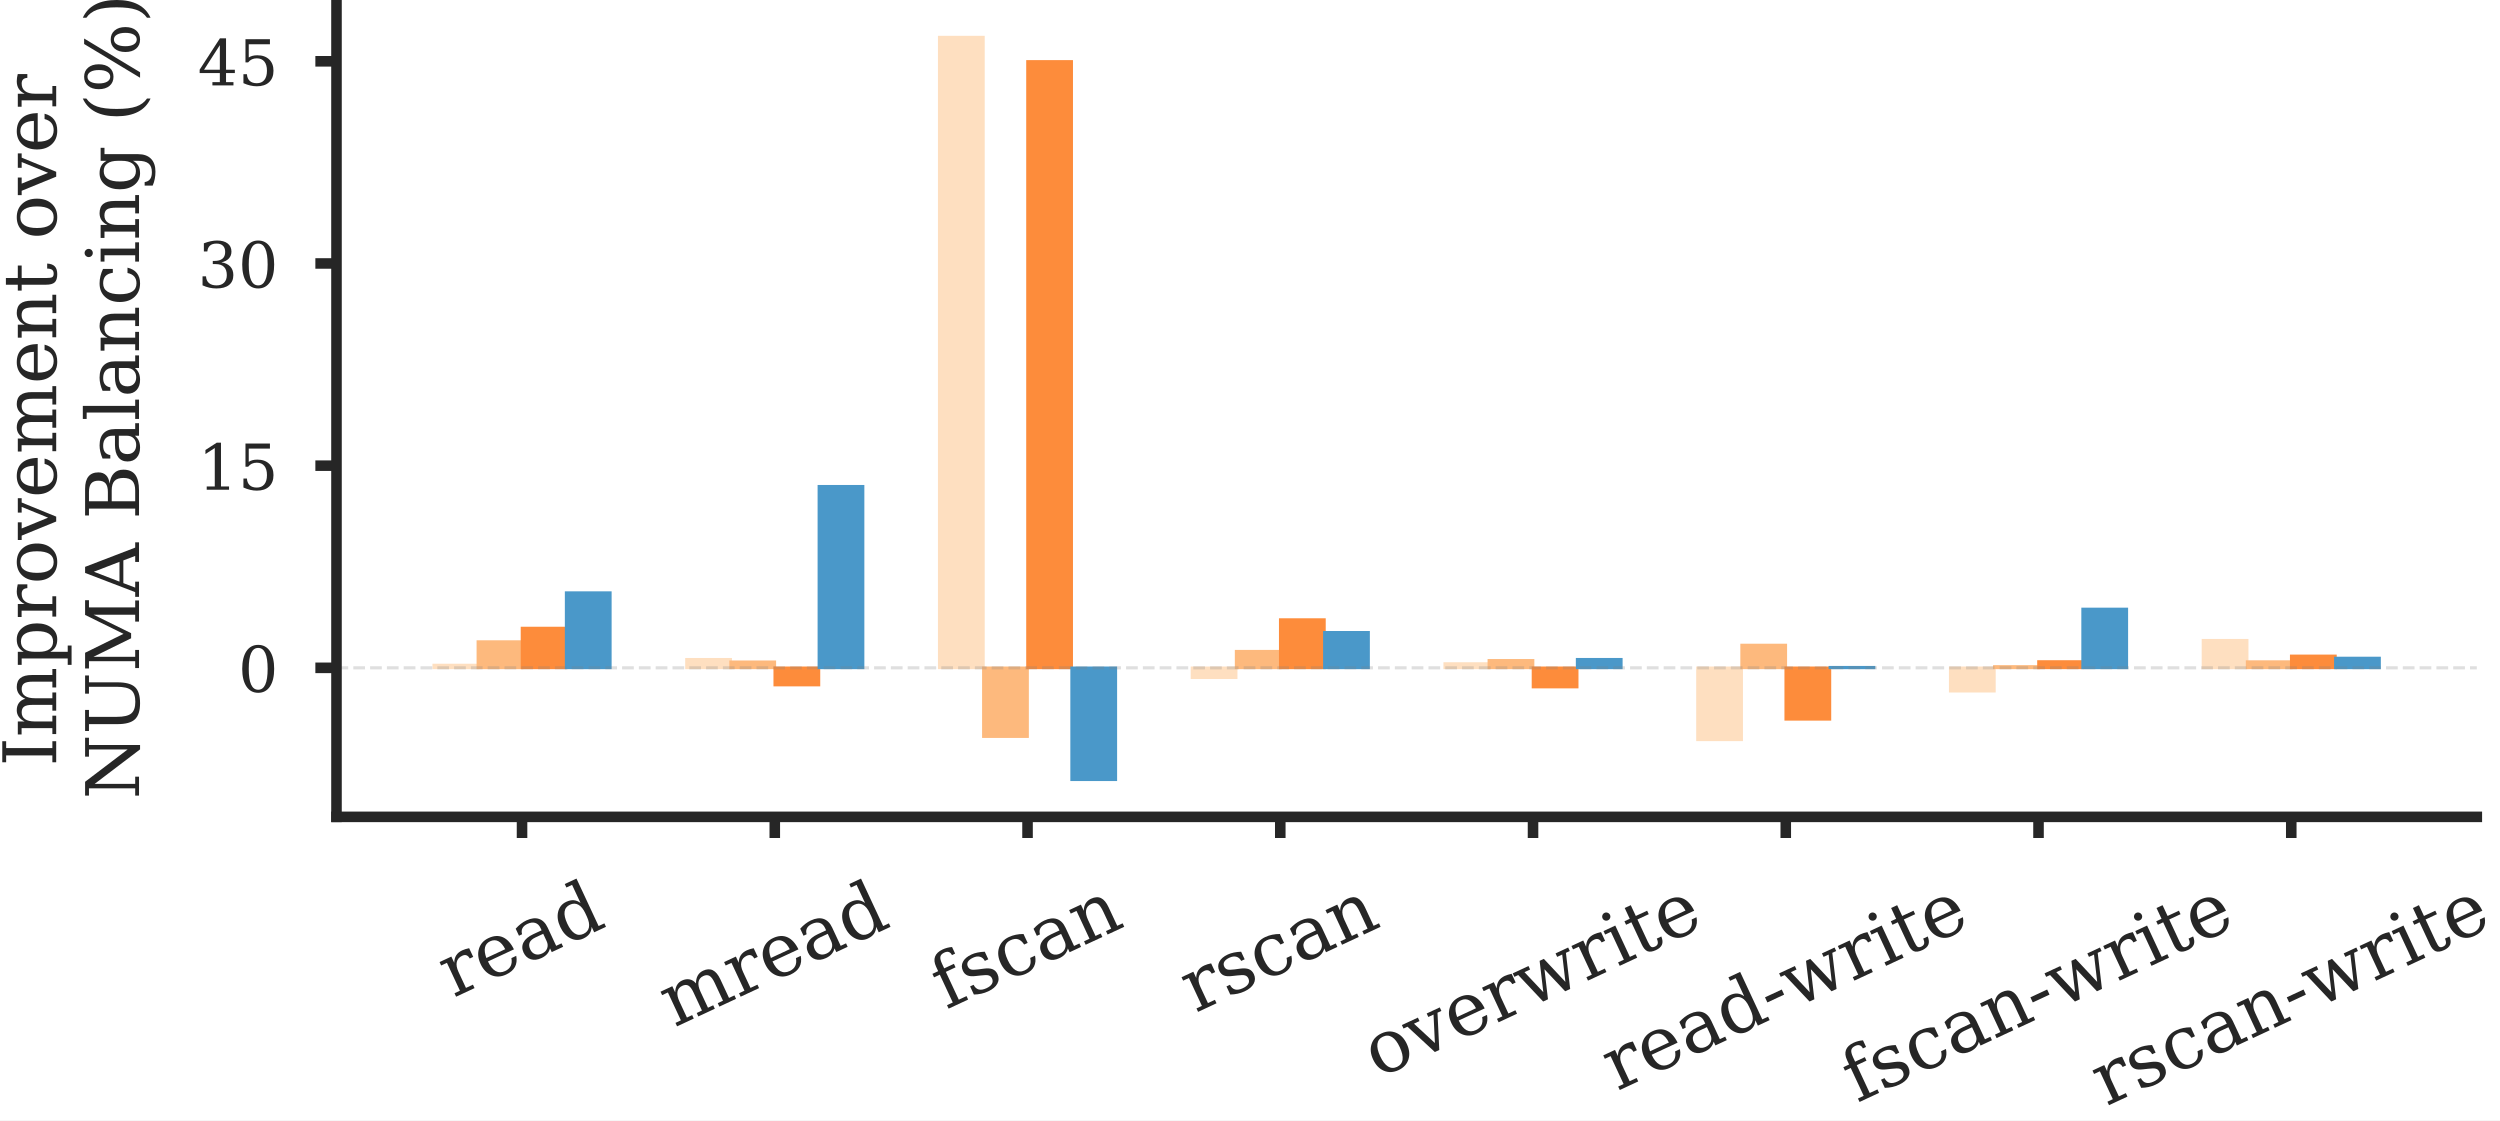
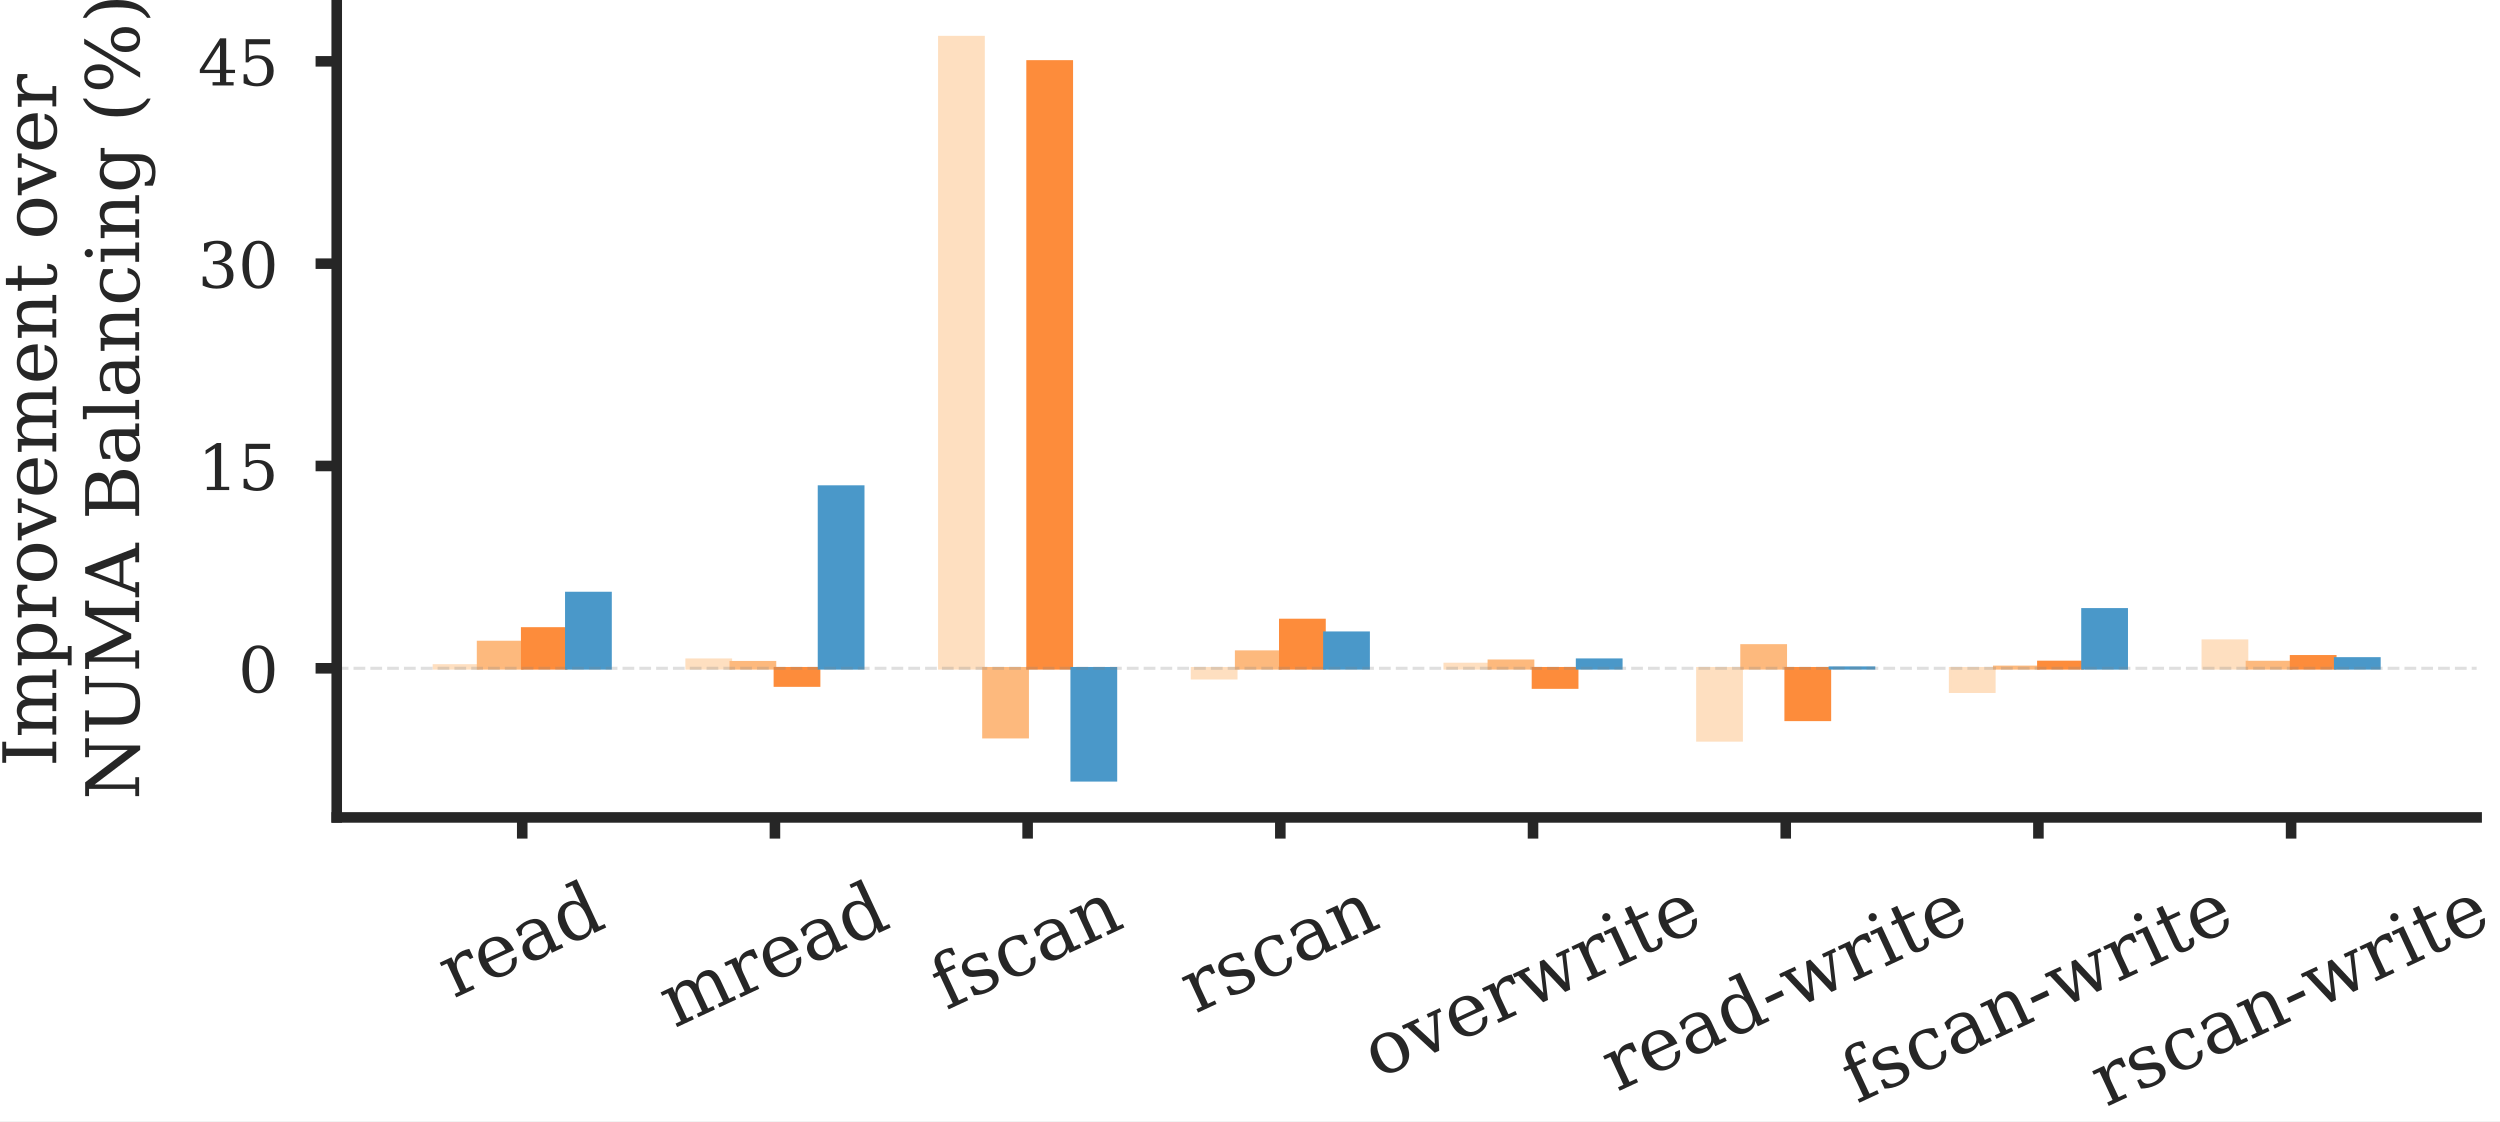
- <svg xmlns="http://www.w3.org/2000/svg" xmlns:xlink="http://www.w3.org/1999/xlink" width="236.617pt" height="106.043pt" viewBox="0 0 236.617 106.043" version="1.1">
+ <svg xmlns="http://www.w3.org/2000/svg" xmlns:xlink="http://www.w3.org/1999/xlink" width="236.453pt" height="106.043pt" viewBox="0 0 236.453 106.043" version="1.1">
  <defs>
    <style type="text/css">*{stroke-linejoin: round; stroke-linecap: butt}</style>
  </defs>
  <g id="figure_1">
    <g id="patch_1">
-       <path d="M 0 106.043  L 236.617 106.043  L 236.617 0  L 0 0  z " style="fill: #ffffff" />
+       <path d="M 0 106.043  L 236.453 106.043  L 236.453 0  L 0 0  z " style="fill: #ffffff" />
    </g>
    <g id="axes_1">
      <g id="patch_2">
-         <path d="M 31.848 77.313  L 234.422 77.313  L 234.422 -0  L 31.848 -0  z " style="fill: #ffffff" />
+         <path d="M 31.848 77.313  L 234.242 77.313  L 234.242 -0  L 31.848 -0  z " style="fill: #ffffff" />
      </g>
      <g id="matplotlib.axis_1">
        <g id="xtick_1">
          <g id="line2d_1">
            <defs>
-               <path id="ma23cd1f461" d="M 0 0  L 0 2  " style="stroke: #262626" />
+               <path id="m50d2e370b5" d="M 0 0  L 0 2  " style="stroke: #262626" />
            </defs>
            <g>
-               <use xlink:href="#ma23cd1f461" x="49.409" y="77.313" style="fill: #262626; stroke: #262626" />
+               <use xlink:href="#m50d2e370b5" x="49.394" y="77.313" style="fill: #262626; stroke: #262626" />
            </g>
          </g>
          <g id="text_1">
-             <g style="fill: #262626" transform="translate(42.90993 94.45626) rotate(-25) scale(0.07 -0.07)">
+             <g style="fill: #262626" transform="translate(42.89432 94.45626) rotate(-25) scale(0.07 -0.07)">
              <defs>
                <path id="DejaVuSerif-72" d="M 3059 3328  L 3059 2497  L 2728 2497  Q 2713 2744 2591 2866  Q 2469 2988 2234 2988  Q 1809 2988 1582 2694  Q 1356 2400 1356 1850  L 1356 331  L 2022 331  L 2022 0  L 263 0  L 263 331  L 781 331  L 781 2994  L 231 2994  L 231 3322  L 1356 3322  L 1356 2731  Q 1525 3078 1790 3245  Q 2056 3413 2438 3413  Q 2578 3413 2733 3391  Q 2888 3369 3059 3328  z " transform="scale(0.015625)" />
                <path id="DejaVuSerif-65" d="M 3469 1600  L 991 1600  L 991 1575  Q 991 903 1244 561  Q 1497 219 1991 219  Q 2369 219 2611 417  Q 2853 616 2950 1006  L 3413 1006  Q 3275 459 2904 184  Q 2534 -91 1931 -91  Q 1203 -91 761 389  Q 319 869 319 1663  Q 319 2450 753 2931  Q 1188 3413 1894 3413  Q 2647 3413 3050 2948  Q 3453 2484 3469 1600  z M 2791 1931  Q 2772 2513 2545 2808  Q 2319 3103 1894 3103  Q 1497 3103 1269 2806  Q 1041 2509 991 1931  L 2791 1931  z " transform="scale(0.015625)" />
                <path id="DejaVuSerif-61" d="M 2547 1044  L 2547 1747  L 1806 1747  Q 1378 1747 1168 1562  Q 959 1378 959 997  Q 959 650 1171 447  Q 1384 244 1747 244  Q 2106 244 2326 466  Q 2547 688 2547 1044  z M 3122 2075  L 3122 331  L 3634 331  L 3634 0  L 2547 0  L 2547 359  Q 2356 128 2106 18  Q 1856 -91 1522 -91  Q 969 -91 644 203  Q 319 497 319 997  Q 319 1513 691 1797  Q 1063 2081 1741 2081  L 2547 2081  L 2547 2309  Q 2547 2688 2317 2895  Q 2088 3103 1672 3103  Q 1328 3103 1125 2947  Q 922 2791 872 2484  L 575 2484  L 575 3156  Q 875 3284 1158 3348  Q 1441 3413 1709 3413  Q 2400 3413 2761 3070  Q 3122 2728 3122 2075  z " transform="scale(0.015625)" />
                <path id="DejaVuSerif-64" d="M 3359 331  L 3909 331  L 3909 0  L 2784 0  L 2784 519  Q 2616 206 2355 57  Q 2094 -91 1709 -91  Q 1097 -91 708 395  Q 319 881 319 1663  Q 319 2444 706 2928  Q 1094 3413 1709 3413  Q 2094 3413 2355 3264  Q 2616 3116 2784 2803  L 2784 4531  L 2241 4531  L 2241 4863  L 3359 4863  L 3359 331  z M 2784 1497  L 2784 1825  Q 2784 2422 2554 2737  Q 2325 3053 1888 3053  Q 1444 3053 1217 2703  Q 991 2353 991 1663  Q 991 975 1217 622  Q 1444 269 1888 269  Q 2325 269 2554 583  Q 2784 897 2784 1497  z " transform="scale(0.015625)" />
              </defs>
              <use xlink:href="#DejaVuSerif-72" />
              <use xlink:href="#DejaVuSerif-65" transform="translate(47.80273 0)" />
              <use xlink:href="#DejaVuSerif-61" transform="translate(106.9824 0)" />
              <use xlink:href="#DejaVuSerif-64" transform="translate(166.6016 0)" />
            </g>
          </g>
        </g>
        <g id="xtick_2">
          <g id="line2d_2">
            <g>
-               <use xlink:href="#ma23cd1f461" x="73.331" y="77.313" style="fill: #262626; stroke: #262626" />
+               <use xlink:href="#m50d2e370b5" x="73.294" y="77.313" style="fill: #262626; stroke: #262626" />
            </g>
          </g>
          <g id="text_2">
-             <g style="fill: #262626" transform="translate(63.82355 97.26159) rotate(-25) scale(0.07 -0.07)">
+             <g style="fill: #262626" transform="translate(63.78669 97.26159) rotate(-25) scale(0.07 -0.07)">
              <defs>
                <path id="DejaVuSerif-6d" d="M 3316 2675  Q 3481 3041 3739 3227  Q 3997 3413 4341 3413  Q 4863 3413 5119 3089  Q 5375 2766 5375 2113  L 5375 331  L 5894 331  L 5894 0  L 4300 0  L 4300 331  L 4800 331  L 4800 2047  Q 4800 2556 4650 2772  Q 4500 2988 4153 2988  Q 3769 2988 3567 2697  Q 3366 2406 3366 1850  L 3366 331  L 3866 331  L 3866 0  L 2291 0  L 2291 331  L 2791 331  L 2791 2069  Q 2791 2566 2641 2777  Q 2491 2988 2144 2988  Q 1759 2988 1557 2697  Q 1356 2406 1356 1850  L 1356 331  L 1856 331  L 1856 0  L 263 0  L 263 331  L 781 331  L 781 2994  L 231 2994  L 231 3322  L 1356 3322  L 1356 2731  Q 1516 3063 1762 3238  Q 2009 3413 2322 3413  Q 2709 3413 2968 3220  Q 3228 3028 3316 2675  z " transform="scale(0.015625)" />
              </defs>
              <use xlink:href="#DejaVuSerif-6d" />
              <use xlink:href="#DejaVuSerif-72" transform="translate(94.82422 0)" />
              <use xlink:href="#DejaVuSerif-65" transform="translate(142.627 0)" />
              <use xlink:href="#DejaVuSerif-61" transform="translate(201.8066 0)" />
              <use xlink:href="#DejaVuSerif-64" transform="translate(261.4258 0)" />
            </g>
          </g>
        </g>
        <g id="xtick_3">
          <g id="line2d_3">
            <g>
-               <use xlink:href="#ma23cd1f461" x="97.253" y="77.313" style="fill: #262626; stroke: #262626" />
+               <use xlink:href="#m50d2e370b5" x="97.194" y="77.313" style="fill: #262626; stroke: #262626" />
            </g>
          </g>
          <g id="text_3">
-             <g style="fill: #262626" transform="translate(89.55626 95.57257) rotate(-25) scale(0.07 -0.07)">
+             <g style="fill: #262626" transform="translate(89.49814 95.57257) rotate(-25) scale(0.07 -0.07)">
              <defs>
                <path id="DejaVuSerif-66" d="M 2753 4078  L 2450 4078  Q 2447 4313 2317 4434  Q 2188 4556 1941 4556  Q 1619 4556 1487 4379  Q 1356 4203 1356 3750  L 1356 3322  L 2284 3322  L 2284 2988  L 1356 2988  L 1356 331  L 2094 331  L 2094 0  L 231 0  L 231 331  L 781 331  L 781 2988  L 231 2988  L 231 3322  L 781 3322  L 781 3738  Q 781 4294 1070 4578  Q 1359 4863 1919 4863  Q 2128 4863 2337 4825  Q 2547 4788 2753 4709  L 2753 4078  z " transform="scale(0.015625)" />
                <path id="DejaVuSerif-73" d="M 359 184  L 359 959  L 691 959  Q 703 588 923 403  Q 1144 219 1575 219  Q 1963 219 2166 364  Q 2369 509 2369 788  Q 2369 1006 2220 1140  Q 2072 1275 1594 1428  L 1178 1569  Q 750 1706 558 1912  Q 366 2119 366 2438  Q 366 2894 700 3153  Q 1034 3413 1625 3413  Q 1888 3413 2178 3344  Q 2469 3275 2778 3144  L 2778 2419  L 2447 2419  Q 2434 2741 2221 2922  Q 2009 3103 1644 3103  Q 1281 3103 1095 2975  Q 909 2847 909 2591  Q 909 2381 1050 2254  Q 1191 2128 1613 1997  L 2069 1856  Q 2541 1709 2748 1489  Q 2956 1269 2956 922  Q 2956 450 2595 179  Q 2234 -91 1600 -91  Q 1278 -91 972 -22  Q 666 47 359 184  z " transform="scale(0.015625)" />
                <path id="DejaVuSerif-63" d="M 3291 997  Q 3169 466 2822 187  Q 2475 -91 1925 -91  Q 1200 -91 759 389  Q 319 869 319 1663  Q 319 2459 759 2936  Q 1200 3413 1925 3413  Q 2241 3413 2553 3339  Q 2866 3266 3181 3116  L 3181 2266  L 2847 2266  Q 2781 2703 2561 2903  Q 2341 3103 1931 3103  Q 1466 3103 1228 2742  Q 991 2381 991 1663  Q 991 944 1227 581  Q 1463 219 1931 219  Q 2303 219 2525 412  Q 2747 606 2828 997  L 3291 997  z " transform="scale(0.015625)" />
                <path id="DejaVuSerif-6e" d="M 263 0  L 263 331  L 781 331  L 781 2988  L 231 2988  L 231 3322  L 1356 3322  L 1356 2731  Q 1516 3069 1770 3241  Q 2025 3413 2363 3413  Q 2913 3413 3172 3097  Q 3431 2781 3431 2113  L 3431 331  L 3944 331  L 3944 0  L 2356 0  L 2356 331  L 2853 331  L 2853 1931  Q 2853 2541 2703 2767  Q 2553 2994 2175 2994  Q 1775 2994 1565 2701  Q 1356 2409 1356 1850  L 1356 331  L 1856 331  L 1856 0  L 263 0  z " transform="scale(0.015625)" />
              </defs>
              <use xlink:href="#DejaVuSerif-66" />
              <use xlink:href="#DejaVuSerif-73" transform="translate(37.01172 0)" />
              <use xlink:href="#DejaVuSerif-63" transform="translate(88.33008 0)" />
              <use xlink:href="#DejaVuSerif-61" transform="translate(144.3359 0)" />
              <use xlink:href="#DejaVuSerif-6e" transform="translate(203.9551 0)" />
            </g>
          </g>
        </g>
        <g id="xtick_4">
          <g id="line2d_4">
            <g>
-               <use xlink:href="#ma23cd1f461" x="121.174" y="77.313" style="fill: #262626; stroke: #262626" />
+               <use xlink:href="#m50d2e370b5" x="121.095" y="77.313" style="fill: #262626; stroke: #262626" />
            </g>
          </g>
          <g id="text_4">
-             <g style="fill: #262626" transform="translate(113.1359 95.89151) rotate(-25) scale(0.07 -0.07)">
+             <g style="fill: #262626" transform="translate(113.0565 95.89151) rotate(-25) scale(0.07 -0.07)">
              <use xlink:href="#DejaVuSerif-72" />
              <use xlink:href="#DejaVuSerif-73" transform="translate(47.80273 0)" />
              <use xlink:href="#DejaVuSerif-63" transform="translate(99.12109 0)" />
              <use xlink:href="#DejaVuSerif-61" transform="translate(155.127 0)" />
              <use xlink:href="#DejaVuSerif-6e" transform="translate(214.7461 0)" />
            </g>
          </g>
        </g>
        <g id="xtick_5">
          <g id="line2d_5">
            <g>
-               <use xlink:href="#ma23cd1f461" x="145.096" y="77.313" style="fill: #262626; stroke: #262626" />
+               <use xlink:href="#m50d2e370b5" x="144.995" y="77.313" style="fill: #262626; stroke: #262626" />
            </g>
          </g>
          <g id="text_5">
-             <g style="fill: #262626" transform="translate(130.4185 102.0832) rotate(-25) scale(0.07 -0.07)">
+             <g style="fill: #262626" transform="translate(130.3179 102.0832) rotate(-25) scale(0.07 -0.07)">
              <defs>
                <path id="DejaVuSerif-6f" d="M 1925 219  Q 2388 219 2623 584  Q 2859 950 2859 1663  Q 2859 2375 2623 2739  Q 2388 3103 1925 3103  Q 1463 3103 1227 2739  Q 991 2375 991 1663  Q 991 950 1228 584  Q 1466 219 1925 219  z M 1925 -91  Q 1200 -91 759 389  Q 319 869 319 1663  Q 319 2456 758 2934  Q 1197 3413 1925 3413  Q 2653 3413 3092 2934  Q 3531 2456 3531 1663  Q 3531 869 3092 389  Q 2653 -91 1925 -91  z " transform="scale(0.015625)" />
                <path id="DejaVuSerif-76" d="M 1581 0  L 359 2988  L -19 2988  L -19 3322  L 1509 3322  L 1509 2988  L 978 2988  L 1913 703  L 2847 2988  L 2350 2988  L 2350 3322  L 3597 3322  L 3597 2988  L 3225 2988  L 2003 0  L 1581 0  z " transform="scale(0.015625)" />
                <path id="DejaVuSerif-77" d="M 3072 3322  L 3922 728  L 4672 2988  L 4191 2988  L 4191 3322  L 5394 3322  L 5394 2988  L 5025 2988  L 4038 0  L 3559 0  L 2741 2484  L 1919 0  L 1459 0  L 475 2988  L 103 2988  L 103 3322  L 1606 3322  L 1606 2988  L 1069 2988  L 1813 728  L 2669 3322  L 3072 3322  z " transform="scale(0.015625)" />
                <path id="DejaVuSerif-69" d="M 622 4353  Q 622 4497 726 4603  Q 831 4709 978 4709  Q 1122 4709 1226 4603  Q 1331 4497 1331 4353  Q 1331 4206 1228 4103  Q 1125 4000 978 4000  Q 831 4000 726 4103  Q 622 4206 622 4353  z M 1356 331  L 1900 331  L 1900 0  L 231 0  L 231 331  L 781 331  L 781 2988  L 231 2988  L 231 3322  L 1356 3322  L 1356 331  z " transform="scale(0.015625)" />
                <path id="DejaVuSerif-74" d="M 691 2988  L 184 2988  L 184 3322  L 691 3322  L 691 4353  L 1269 4353  L 1269 3322  L 2350 3322  L 2350 2988  L 1269 2988  L 1269 878  Q 1269 456 1350 337  Q 1431 219 1650 219  Q 1875 219 1978 351  Q 2081 484 2088 781  L 2522 781  Q 2497 328 2275 118  Q 2053 -91 1600 -91  Q 1103 -91 897 129  Q 691 350 691 878  L 691 2988  z " transform="scale(0.015625)" />
              </defs>
              <use xlink:href="#DejaVuSerif-6f" />
              <use xlink:href="#DejaVuSerif-76" transform="translate(60.20508 0)" />
              <use xlink:href="#DejaVuSerif-65" transform="translate(116.6992 0)" />
              <use xlink:href="#DejaVuSerif-72" transform="translate(175.8789 0)" />
              <use xlink:href="#DejaVuSerif-77" transform="translate(223.6816 0)" />
              <use xlink:href="#DejaVuSerif-72" transform="translate(309.2773 0)" />
              <use xlink:href="#DejaVuSerif-69" transform="translate(357.0801 0)" />
              <use xlink:href="#DejaVuSerif-74" transform="translate(389.0625 0)" />
              <use xlink:href="#DejaVuSerif-65" transform="translate(429.248 0)" />
            </g>
          </g>
        </g>
        <g id="xtick_6">
          <g id="line2d_6">
            <g>
-               <use xlink:href="#ma23cd1f461" x="169.017" y="77.313" style="fill: #262626; stroke: #262626" />
+               <use xlink:href="#m50d2e370b5" x="168.896" y="77.313" style="fill: #262626; stroke: #262626" />
            </g>
          </g>
          <g id="text_6">
-             <g style="fill: #262626" transform="translate(153.048 103.2883) rotate(-25) scale(0.07 -0.07)">
+             <g style="fill: #262626" transform="translate(152.9262 103.2883) rotate(-25) scale(0.07 -0.07)">
              <defs>
                <path id="DejaVuSerif-2d" d="M 281 1959  L 1881 1959  L 1881 1472  L 281 1472  L 281 1959  z " transform="scale(0.015625)" />
              </defs>
              <use xlink:href="#DejaVuSerif-72" />
              <use xlink:href="#DejaVuSerif-65" transform="translate(47.80273 0)" />
              <use xlink:href="#DejaVuSerif-61" transform="translate(106.9824 0)" />
              <use xlink:href="#DejaVuSerif-64" transform="translate(166.6016 0)" />
              <use xlink:href="#DejaVuSerif-2d" transform="translate(230.6152 0)" />
              <use xlink:href="#DejaVuSerif-77" transform="translate(264.4043 0)" />
              <use xlink:href="#DejaVuSerif-72" transform="translate(350 0)" />
              <use xlink:href="#DejaVuSerif-69" transform="translate(397.8027 0)" />
              <use xlink:href="#DejaVuSerif-74" transform="translate(429.7852 0)" />
              <use xlink:href="#DejaVuSerif-65" transform="translate(469.9707 0)" />
            </g>
          </g>
        </g>
        <g id="xtick_7">
          <g id="line2d_7">
            <g>
-               <use xlink:href="#ma23cd1f461" x="192.939" y="77.313" style="fill: #262626; stroke: #262626" />
+               <use xlink:href="#m50d2e370b5" x="192.796" y="77.313" style="fill: #262626; stroke: #262626" />
            </g>
          </g>
          <g id="text_7">
-             <g style="fill: #262626" transform="translate(175.7727 104.4046) rotate(-25) scale(0.07 -0.07)">
+             <g style="fill: #262626" transform="translate(175.6296 104.4046) rotate(-25) scale(0.07 -0.07)">
              <use xlink:href="#DejaVuSerif-66" />
              <use xlink:href="#DejaVuSerif-73" transform="translate(37.01172 0)" />
              <use xlink:href="#DejaVuSerif-63" transform="translate(88.33008 0)" />
              <use xlink:href="#DejaVuSerif-61" transform="translate(144.3359 0)" />
              <use xlink:href="#DejaVuSerif-6e" transform="translate(203.9551 0)" />
              <use xlink:href="#DejaVuSerif-2d" transform="translate(268.3594 0)" />
              <use xlink:href="#DejaVuSerif-77" transform="translate(302.1484 0)" />
              <use xlink:href="#DejaVuSerif-72" transform="translate(387.7441 0)" />
              <use xlink:href="#DejaVuSerif-69" transform="translate(435.5469 0)" />
              <use xlink:href="#DejaVuSerif-74" transform="translate(467.5293 0)" />
              <use xlink:href="#DejaVuSerif-65" transform="translate(507.7148 0)" />
            </g>
          </g>
        </g>
        <g id="xtick_8">
          <g id="line2d_8">
            <g>
-               <use xlink:href="#ma23cd1f461" x="216.861" y="77.313" style="fill: #262626; stroke: #262626" />
+               <use xlink:href="#m50d2e370b5" x="216.696" y="77.313" style="fill: #262626; stroke: #262626" />
            </g>
          </g>
          <g id="text_8">
-             <g style="fill: #262626" transform="translate(199.3524 104.7235) rotate(-25) scale(0.07 -0.07)">
+             <g style="fill: #262626" transform="translate(199.188 104.7235) rotate(-25) scale(0.07 -0.07)">
              <use xlink:href="#DejaVuSerif-72" />
              <use xlink:href="#DejaVuSerif-73" transform="translate(47.80273 0)" />
              <use xlink:href="#DejaVuSerif-63" transform="translate(99.12109 0)" />
              <use xlink:href="#DejaVuSerif-61" transform="translate(155.127 0)" />
              <use xlink:href="#DejaVuSerif-6e" transform="translate(214.7461 0)" />
              <use xlink:href="#DejaVuSerif-2d" transform="translate(279.1504 0)" />
              <use xlink:href="#DejaVuSerif-77" transform="translate(312.9395 0)" />
              <use xlink:href="#DejaVuSerif-72" transform="translate(398.5352 0)" />
              <use xlink:href="#DejaVuSerif-69" transform="translate(446.3379 0)" />
              <use xlink:href="#DejaVuSerif-74" transform="translate(478.3203 0)" />
              <use xlink:href="#DejaVuSerif-65" transform="translate(518.5059 0)" />
            </g>
          </g>
        </g>
      </g>
      <g id="matplotlib.axis_2">
        <g id="ytick_1">
          <g id="line2d_9">
            <defs>
-               <path id="m5794bfad2b" d="M 0 0  L -2 0  " style="stroke: #262626" />
+               <path id="m92957a1f11" d="M 0 0  L -2 0  " style="stroke: #262626" />
            </defs>
            <g>
-               <use xlink:href="#m5794bfad2b" x="31.848" y="63.208" style="fill: #262626; stroke: #262626" />
+               <use xlink:href="#m92957a1f11" x="31.848" y="63.208" style="fill: #262626; stroke: #262626" />
            </g>
          </g>
          <g id="text_9">
            <g style="fill: #262626" transform="translate(22.53019 65.48748) scale(0.06 -0.06)">
              <defs>
                <path id="DejaVuSerif-30" d="M 2034 219  Q 2513 219 2750 744  Q 2988 1269 2988 2328  Q 2988 3391 2750 3916  Q 2513 4441 2034 4441  Q 1556 4441 1318 3916  Q 1081 3391 1081 2328  Q 1081 1269 1318 744  Q 1556 219 2034 219  z M 2034 -91  Q 1275 -91 848 546  Q 422 1184 422 2328  Q 422 3475 848 4112  Q 1275 4750 2034 4750  Q 2797 4750 3222 4112  Q 3647 3475 3647 2328  Q 3647 1184 3222 546  Q 2797 -91 2034 -91  z " transform="scale(0.015625)" />
              </defs>
              <use xlink:href="#DejaVuSerif-30" />
            </g>
          </g>
        </g>
        <g id="ytick_2">
          <g id="line2d_10">
            <g>
-               <use xlink:href="#m5794bfad2b" x="31.848" y="44.073" style="fill: #262626; stroke: #262626" />
+               <use xlink:href="#m92957a1f11" x="31.848" y="44.073" style="fill: #262626; stroke: #262626" />
            </g>
          </g>
          <g id="text_10">
            <g style="fill: #262626" transform="translate(18.71269 46.3522) scale(0.06 -0.06)">
              <defs>
                <path id="DejaVuSerif-31" d="M 909 0  L 909 331  L 1722 331  L 1722 4213  L 781 3603  L 781 4013  L 1919 4750  L 2350 4750  L 2350 331  L 3163 331  L 3163 0  L 909 0  z " transform="scale(0.015625)" />
                <path id="DejaVuSerif-35" d="M 3219 4666  L 3219 4153  L 1081 4153  L 1081 2816  Q 1244 2928 1461 2984  Q 1678 3041 1947 3041  Q 2703 3041 3140 2622  Q 3578 2203 3578 1478  Q 3578 738 3136 323  Q 2694 -91 1894 -91  Q 1572 -91 1234 -12  Q 897 66 544 225  L 544 1131  L 897 1131  Q 925 688 1179 453  Q 1434 219 1894 219  Q 2388 219 2653 544  Q 2919 869 2919 1478  Q 2919 2084 2655 2407  Q 2391 2731 1894 2731  Q 1613 2731 1398 2631  Q 1184 2531 1019 2322  L 750 2322  L 750 4666  L 3219 4666  z " transform="scale(0.015625)" />
              </defs>
              <use xlink:href="#DejaVuSerif-31" />
              <use xlink:href="#DejaVuSerif-35" transform="translate(63.62305 0)" />
            </g>
          </g>
        </g>
        <g id="ytick_3">
          <g id="line2d_11">
            <g>
-               <use xlink:href="#m5794bfad2b" x="31.848" y="24.937" style="fill: #262626; stroke: #262626" />
+               <use xlink:href="#m92957a1f11" x="31.848" y="24.937" style="fill: #262626; stroke: #262626" />
            </g>
          </g>
          <g id="text_11">
            <g style="fill: #262626" transform="translate(18.71269 27.21692) scale(0.06 -0.06)">
              <defs>
                <path id="DejaVuSerif-33" d="M 622 4469  Q 988 4606 1323 4678  Q 1659 4750 1953 4750  Q 2638 4750 3022 4454  Q 3406 4159 3406 3634  Q 3406 3213 3140 2930  Q 2875 2647 2388 2547  Q 2963 2466 3280 2130  Q 3597 1794 3597 1259  Q 3597 606 3158 257  Q 2719 -91 1894 -91  Q 1528 -91 1179 -12  Q 831 66 488 225  L 488 1131  L 838 1131  Q 869 681 1141 450  Q 1413 219 1906 219  Q 2384 219 2661 495  Q 2938 772 2938 1253  Q 2938 1803 2653 2086  Q 2369 2369 1819 2369  L 1522 2369  L 1522 2688  L 1678 2688  Q 2225 2688 2498 2914  Q 2772 3141 2772 3597  Q 2772 4006 2547 4223  Q 2322 4441 1900 4441  Q 1478 4441 1245 4241  Q 1013 4041 972 3647  L 622 3647  L 622 4469  z " transform="scale(0.015625)" />
              </defs>
              <use xlink:href="#DejaVuSerif-33" />
              <use xlink:href="#DejaVuSerif-30" transform="translate(63.62305 0)" />
            </g>
          </g>
        </g>
        <g id="ytick_4">
          <g id="line2d_12">
            <g>
-               <use xlink:href="#m5794bfad2b" x="31.848" y="5.802" style="fill: #262626; stroke: #262626" />
+               <use xlink:href="#m92957a1f11" x="31.848" y="5.802" style="fill: #262626; stroke: #262626" />
            </g>
          </g>
          <g id="text_12">
            <g style="fill: #262626" transform="translate(18.71269 8.081638) scale(0.06 -0.06)">
              <defs>
                <path id="DejaVuSerif-34" d="M 2234 1581  L 2234 4063  L 641 1581  L 2234 1581  z M 3609 0  L 1484 0  L 1484 331  L 2234 331  L 2234 1247  L 197 1247  L 197 1588  L 2241 4750  L 2859 4750  L 2859 1581  L 3750 1581  L 3750 1247  L 2859 1247  L 2859 331  L 3609 331  L 3609 0  z " transform="scale(0.015625)" />
              </defs>
              <use xlink:href="#DejaVuSerif-34" />
              <use xlink:href="#DejaVuSerif-35" transform="translate(63.62305 0)" />
            </g>
          </g>
        </g>
        <g id="text_13">
          <g style="fill: #262626" transform="translate(5.318906 72.5327) rotate(-90) scale(0.07 -0.07)">
            <defs>
              <path id="DejaVuSerif-49" d="M 1581 331  L 2175 331  L 2175 0  L 353 0  L 353 331  L 947 331  L 947 4331  L 353 4331  L 353 4666  L 2175 4666  L 2175 4331  L 1581 4331  L 1581 331  z " transform="scale(0.015625)" />
              <path id="DejaVuSerif-70" d="M 1313 1825  L 1313 1497  Q 1313 897 1542 583  Q 1772 269 2209 269  Q 2650 269 2876 622  Q 3103 975 3103 1663  Q 3103 2353 2876 2703  Q 2650 3053 2209 3053  Q 1772 3053 1542 2737  Q 1313 2422 1313 1825  z M 738 2988  L 184 2988  L 184 3322  L 1313 3322  L 1313 2803  Q 1481 3116 1742 3264  Q 2003 3413 2388 3413  Q 3000 3413 3387 2928  Q 3775 2444 3775 1663  Q 3775 881 3387 395  Q 3000 -91 2388 -91  Q 2003 -91 1742 57  Q 1481 206 1313 519  L 1313 -997  L 1856 -997  L 1856 -1331  L 184 -1331  L 184 -997  L 738 -997  L 738 2988  z " transform="scale(0.015625)" />
              <path id="DejaVuSerif-20" transform="scale(0.015625)" />
            </defs>
            <use xlink:href="#DejaVuSerif-49" />
            <use xlink:href="#DejaVuSerif-6d" transform="translate(39.50195 0)" />
            <use xlink:href="#DejaVuSerif-70" transform="translate(134.3262 0)" />
            <use xlink:href="#DejaVuSerif-72" transform="translate(198.3398 0)" />
            <use xlink:href="#DejaVuSerif-6f" transform="translate(246.1426 0)" />
            <use xlink:href="#DejaVuSerif-76" transform="translate(306.3477 0)" />
            <use xlink:href="#DejaVuSerif-65" transform="translate(362.8418 0)" />
            <use xlink:href="#DejaVuSerif-6d" transform="translate(422.0215 0)" />
            <use xlink:href="#DejaVuSerif-65" transform="translate(516.8457 0)" />
            <use xlink:href="#DejaVuSerif-6e" transform="translate(576.0254 0)" />
            <use xlink:href="#DejaVuSerif-74" transform="translate(640.4297 0)" />
            <use xlink:href="#DejaVuSerif-20" transform="translate(680.6152 0)" />
            <use xlink:href="#DejaVuSerif-6f" transform="translate(712.4023 0)" />
            <use xlink:href="#DejaVuSerif-76" transform="translate(772.6074 0)" />
            <use xlink:href="#DejaVuSerif-65" transform="translate(829.1016 0)" />
            <use xlink:href="#DejaVuSerif-72" transform="translate(888.2812 0)" />
            <use xlink:href="#DejaVuSerif-20" transform="translate(936.084 0)" />
          </g>
          <g style="fill: #262626" transform="translate(13.15738 77.86746) rotate(-90) scale(0.07 -0.07)">
            <defs>
              <path id="DejaVuSerif-4e" d="M 313 0  L 313 331  L 941 331  L 941 4331  L 313 4331  L 313 4666  L 1509 4666  L 4306 984  L 4306 4331  L 3681 4331  L 3681 4666  L 5319 4666  L 5319 4331  L 4691 4331  L 4691 -91  L 4313 -91  L 1325 3841  L 1325 331  L 1953 331  L 1953 0  L 313 0  z " transform="scale(0.015625)" />
              <path id="DejaVuSerif-55" d="M 897 4331  L 300 4331  L 300 4666  L 2125 4666  L 2125 4331  L 1528 4331  L 1528 1919  Q 1528 1025 1820 672  Q 2113 319 2828 319  Q 3544 319 3836 672  Q 4128 1025 4128 1919  L 4128 4331  L 3531 4331  L 3531 4666  L 5106 4666  L 5106 4331  L 4513 4331  L 4513 1856  Q 4513 791 4103 350  Q 3694 -91 2713 -91  Q 1731 -91 1314 353  Q 897 797 897 1856  L 897 4331  z " transform="scale(0.015625)" />
              <path id="DejaVuSerif-4d" d="M 353 0  L 353 331  L 947 331  L 947 4331  L 319 4331  L 319 4666  L 1678 4666  L 3316 1344  L 4953 4666  L 6228 4666  L 6228 4331  L 5606 4331  L 5606 331  L 6203 331  L 6203 0  L 4378 0  L 4378 331  L 4972 331  L 4972 3938  L 3372 684  L 2931 684  L 1331 3938  L 1331 331  L 1925 331  L 1925 0  L 353 0  z " transform="scale(0.015625)" />
              <path id="DejaVuSerif-41" d="M 1281 1691  L 2994 1691  L 2138 3909  L 1281 1691  z M -38 0  L -38 331  L 372 331  L 2034 4666  L 2559 4666  L 4225 331  L 4684 331  L 4684 0  L 2988 0  L 2988 331  L 3506 331  L 3116 1356  L 1153 1356  L 763 331  L 1275 331  L 1275 0  L -38 0  z " transform="scale(0.015625)" />
              <path id="DejaVuSerif-42" d="M 1581 331  L 2516 331  Q 3078 331 3337 575  Q 3597 819 3597 1350  Q 3597 1878 3339 2120  Q 3081 2363 2516 2363  L 1581 2363  L 1581 331  z M 1581 2694  L 2375 2694  Q 2888 2694 3123 2891  Q 3359 3088 3359 3513  Q 3359 3941 3123 4136  Q 2888 4331 2375 4331  L 1581 4331  L 1581 2694  z M 353 0  L 353 331  L 947 331  L 947 4331  L 353 4331  L 353 4666  L 2656 4666  Q 3363 4666 3720 4377  Q 4078 4088 4078 3513  Q 4078 3097 3829 2850  Q 3581 2603 3103 2547  Q 3697 2472 4005 2167  Q 4313 1863 4313 1350  Q 4313 656 3875 328  Q 3438 0 2509 0  L 353 0  z " transform="scale(0.015625)" />
              <path id="DejaVuSerif-6c" d="M 1313 331  L 1856 331  L 1856 0  L 184 0  L 184 331  L 738 331  L 738 4531  L 184 4531  L 184 4863  L 1313 4863  L 1313 331  z " transform="scale(0.015625)" />
              <path id="DejaVuSerif-67" d="M 3359 2988  L 3359 72  Q 3359 -644 2965 -1033  Q 2572 -1422 1844 -1422  Q 1516 -1422 1216 -1362  Q 916 -1303 641 -1184  L 641 -488  L 941 -488  Q 997 -813 1206 -963  Q 1416 -1113 1806 -1113  Q 2313 -1113 2548 -827  Q 2784 -541 2784 72  L 2784 519  Q 2616 206 2355 57  Q 2094 -91 1709 -91  Q 1097 -91 708 395  Q 319 881 319 1663  Q 319 2444 706 2928  Q 1094 3413 1709 3413  Q 2094 3413 2355 3264  Q 2616 3116 2784 2803  L 2784 3322  L 3909 3322  L 3909 2988  L 3359 2988  z M 2784 1825  Q 2784 2422 2554 2737  Q 2325 3053 1888 3053  Q 1444 3053 1217 2703  Q 991 2353 991 1663  Q 991 975 1217 622  Q 1444 269 1888 269  Q 2325 269 2554 583  Q 2784 897 2784 1497  L 2784 1825  z " transform="scale(0.015625)" />
              <path id="DejaVuSerif-28" d="M 2041 -997  Q 1281 -656 893 83  Q 506 822 506 1931  Q 506 3044 893 3783  Q 1281 4522 2041 4863  L 2041 4556  Q 1559 4225 1350 3623  Q 1141 3022 1141 1931  Q 1141 844 1350 242  Q 1559 -359 2041 -691  L 2041 -997  z " transform="scale(0.015625)" />
              <path id="DejaVuSerif-25" d="M 1434 4459  Q 1159 4459 1004 4200  Q 850 3941 850 3475  Q 850 3016 1008 2753  Q 1166 2491 1434 2491  Q 1700 2491 1854 2752  Q 2009 3013 2009 3475  Q 2009 3938 1854 4198  Q 1700 4459 1434 4459  z M 4653 2169  Q 4381 2169 4226 1906  Q 4072 1644 4072 1178  Q 4072 719 4228 458  Q 4384 197 4653 197  Q 4922 197 5075 458  Q 5228 719 5228 1178  Q 5228 1641 5073 1905  Q 4919 2169 4653 2169  z M 4653 2450  Q 5147 2450 5437 2106  Q 5728 1763 5728 1178  Q 5728 594 5436 251  Q 5144 -91 4653 -91  Q 4153 -91 3862 251  Q 3572 594 3572 1178  Q 3572 1766 3864 2108  Q 4156 2450 4653 2450  z M 4263 4750  L 4738 4750  L 1819 -91  L 1344 -91  L 4263 4750  z M 1428 4750  Q 1922 4750 2215 4408  Q 2509 4066 2509 3481  Q 2509 2891 2217 2550  Q 1925 2209 1428 2209  Q 931 2209 642 2551  Q 353 2894 353 3481  Q 353 4063 643 4406  Q 934 4750 1428 4750  z " transform="scale(0.015625)" />
              <path id="DejaVuSerif-29" d="M 453 -997  L 453 -691  Q 934 -359 1145 242  Q 1356 844 1356 1931  Q 1356 3022 1145 3623  Q 934 4225 453 4556  L 453 4863  Q 1216 4522 1603 3783  Q 1991 3044 1991 1931  Q 1991 822 1603 83  Q 1216 -656 453 -997  z " transform="scale(0.015625)" />
            </defs>
            <use xlink:href="#DejaVuSerif-20" />
            <use xlink:href="#DejaVuSerif-4e" transform="translate(31.78711 0)" />
            <use xlink:href="#DejaVuSerif-55" transform="translate(119.2871 0)" />
            <use xlink:href="#DejaVuSerif-4d" transform="translate(203.5645 0)" />
            <use xlink:href="#DejaVuSerif-41" transform="translate(305.957 0)" />
            <use xlink:href="#DejaVuSerif-20" transform="translate(378.1738 0)" />
            <use xlink:href="#DejaVuSerif-42" transform="translate(409.9609 0)" />
            <use xlink:href="#DejaVuSerif-61" transform="translate(483.4473 0)" />
            <use xlink:href="#DejaVuSerif-6c" transform="translate(543.0664 0)" />
            <use xlink:href="#DejaVuSerif-61" transform="translate(575.0488 0)" />
            <use xlink:href="#DejaVuSerif-6e" transform="translate(634.668 0)" />
            <use xlink:href="#DejaVuSerif-63" transform="translate(699.0723 0)" />
            <use xlink:href="#DejaVuSerif-69" transform="translate(755.0781 0)" />
            <use xlink:href="#DejaVuSerif-6e" transform="translate(787.0605 0)" />
            <use xlink:href="#DejaVuSerif-67" transform="translate(851.4648 0)" />
            <use xlink:href="#DejaVuSerif-20" transform="translate(915.4785 0)" />
            <use xlink:href="#DejaVuSerif-28" transform="translate(947.2656 0)" />
            <use xlink:href="#DejaVuSerif-25" transform="translate(986.2793 0)" />
            <use xlink:href="#DejaVuSerif-29" transform="translate(1081.299 0)" />
          </g>
        </g>
      </g>
      <g id="patch_3">
-         <path d="M 41.056 63.208  L 45.232 63.208  L 45.232 62.943  L 41.056 62.943  z " clip-path="url(#pebcf69e83c)" style="fill: #fedfc0; stroke: #fedfc0; stroke-width: 0.25; stroke-linejoin: miter" />
+         <path d="M 41.047 63.208  L 45.221 63.208  L 45.221 62.943  L 41.047 62.943  z " clip-path="url(#p6876b70c56)" style="fill: #fedfc0; stroke: #fedfc0; stroke-width: 0.25; stroke-linejoin: miter" />
      </g>
      <g id="patch_4">
-         <path d="M 64.977 63.208  L 69.154 63.208  L 69.154 62.401  L 64.977 62.401  z " clip-path="url(#pebcf69e83c)" style="fill: #fedfc0; stroke: #fedfc0; stroke-width: 0.25; stroke-linejoin: miter" />
+         <path d="M 64.948 63.208  L 69.121 63.208  L 69.121 62.401  L 64.948 62.401  z " clip-path="url(#p6876b70c56)" style="fill: #fedfc0; stroke: #fedfc0; stroke-width: 0.25; stroke-linejoin: miter" />
      </g>
      <g id="patch_5">
-         <path d="M 88.899 63.208  L 93.076 63.208  L 93.076 3.514  L 88.899 3.514  z " clip-path="url(#pebcf69e83c)" style="fill: #fedfc0; stroke: #fedfc0; stroke-width: 0.25; stroke-linejoin: miter" />
+         <path d="M 88.848 63.208  L 93.021 63.208  L 93.021 3.514  L 88.848 3.514  z " clip-path="url(#p6876b70c56)" style="fill: #fedfc0; stroke: #fedfc0; stroke-width: 0.25; stroke-linejoin: miter" />
      </g>
      <g id="patch_6">
-         <path d="M 112.821 63.208  L 116.997 63.208  L 116.997 64.143  L 112.821 64.143  z " clip-path="url(#pebcf69e83c)" style="fill: #fedfc0; stroke: #fedfc0; stroke-width: 0.25; stroke-linejoin: miter" />
+         <path d="M 112.749 63.208  L 116.922 63.208  L 116.922 64.143  L 112.749 64.143  z " clip-path="url(#p6876b70c56)" style="fill: #fedfc0; stroke: #fedfc0; stroke-width: 0.25; stroke-linejoin: miter" />
      </g>
      <g id="patch_7">
-         <path d="M 136.742 63.208  L 140.919 63.208  L 140.919 62.804  L 136.742 62.804  z " clip-path="url(#pebcf69e83c)" style="fill: #fedfc0; stroke: #fedfc0; stroke-width: 0.25; stroke-linejoin: miter" />
+         <path d="M 136.649 63.208  L 140.822 63.208  L 140.822 62.804  L 136.649 62.804  z " clip-path="url(#p6876b70c56)" style="fill: #fedfc0; stroke: #fedfc0; stroke-width: 0.25; stroke-linejoin: miter" />
      </g>
      <g id="patch_8">
-         <path d="M 160.664 63.208  L 164.841 63.208  L 164.841 70.021  L 160.664 70.021  z " clip-path="url(#pebcf69e83c)" style="fill: #fedfc0; stroke: #fedfc0; stroke-width: 0.25; stroke-linejoin: miter" />
+         <path d="M 160.549 63.208  L 164.722 63.208  L 164.722 70.021  L 160.549 70.021  z " clip-path="url(#p6876b70c56)" style="fill: #fedfc0; stroke: #fedfc0; stroke-width: 0.25; stroke-linejoin: miter" />
      </g>
      <g id="patch_9">
-         <path d="M 184.586 63.208  L 188.762 63.208  L 188.762 65.418  L 184.586 65.418  z " clip-path="url(#pebcf69e83c)" style="fill: #fedfc0; stroke: #fedfc0; stroke-width: 0.25; stroke-linejoin: miter" />
+         <path d="M 184.45 63.208  L 188.623 63.208  L 188.623 65.418  L 184.45 65.418  z " clip-path="url(#p6876b70c56)" style="fill: #fedfc0; stroke: #fedfc0; stroke-width: 0.25; stroke-linejoin: miter" />
      </g>
      <g id="patch_10">
-         <path d="M 208.507 63.208  L 212.684 63.208  L 212.684 60.599  L 208.507 60.599  z " clip-path="url(#pebcf69e83c)" style="fill: #fedfc0; stroke: #fedfc0; stroke-width: 0.25; stroke-linejoin: miter" />
+         <path d="M 208.35 63.208  L 212.523 63.208  L 212.523 60.599  L 208.35 60.599  z " clip-path="url(#p6876b70c56)" style="fill: #fedfc0; stroke: #fedfc0; stroke-width: 0.25; stroke-linejoin: miter" />
      </g>
      <g id="patch_11">
-         <path d="M 45.232 63.208  L 49.409 63.208  L 49.409 60.726  L 45.232 60.726  z " clip-path="url(#pebcf69e83c)" style="fill: #fdb97d; stroke: #fdb97d; stroke-width: 0.25; stroke-linejoin: miter" />
+         <path d="M 45.221 63.208  L 49.394 63.208  L 49.394 60.726  L 45.221 60.726  z " clip-path="url(#p6876b70c56)" style="fill: #fdb97d; stroke: #fdb97d; stroke-width: 0.25; stroke-linejoin: miter" />
      </g>
      <g id="patch_12">
-         <path d="M 69.154 63.208  L 73.331 63.208  L 73.331 62.637  L 69.154 62.637  z " clip-path="url(#pebcf69e83c)" style="fill: #fdb97d; stroke: #fdb97d; stroke-width: 0.25; stroke-linejoin: miter" />
+         <path d="M 69.121 63.208  L 73.294 63.208  L 73.294 62.637  L 69.121 62.637  z " clip-path="url(#p6876b70c56)" style="fill: #fdb97d; stroke: #fdb97d; stroke-width: 0.25; stroke-linejoin: miter" />
      </g>
      <g id="patch_13">
-         <path d="M 93.076 63.208  L 97.253 63.208  L 97.253 69.718  L 93.076 69.718  z " clip-path="url(#pebcf69e83c)" style="fill: #fdb97d; stroke: #fdb97d; stroke-width: 0.25; stroke-linejoin: miter" />
+         <path d="M 93.021 63.208  L 97.194 63.208  L 97.194 69.718  L 93.021 69.718  z " clip-path="url(#p6876b70c56)" style="fill: #fdb97d; stroke: #fdb97d; stroke-width: 0.25; stroke-linejoin: miter" />
      </g>
      <g id="patch_14">
-         <path d="M 116.997 63.208  L 121.174 63.208  L 121.174 61.637  L 116.997 61.637  z " clip-path="url(#pebcf69e83c)" style="fill: #fdb97d; stroke: #fdb97d; stroke-width: 0.25; stroke-linejoin: miter" />
+         <path d="M 116.922 63.208  L 121.095 63.208  L 121.095 61.637  L 116.922 61.637  z " clip-path="url(#p6876b70c56)" style="fill: #fdb97d; stroke: #fdb97d; stroke-width: 0.25; stroke-linejoin: miter" />
      </g>
      <g id="patch_15">
-         <path d="M 140.919 63.208  L 145.096 63.208  L 145.096 62.5  L 140.919 62.5  z " clip-path="url(#pebcf69e83c)" style="fill: #fdb97d; stroke: #fdb97d; stroke-width: 0.25; stroke-linejoin: miter" />
+         <path d="M 140.822 63.208  L 144.995 63.208  L 144.995 62.5  L 140.822 62.5  z " clip-path="url(#p6876b70c56)" style="fill: #fdb97d; stroke: #fdb97d; stroke-width: 0.25; stroke-linejoin: miter" />
      </g>
      <g id="patch_16">
-         <path d="M 164.841 63.208  L 169.017 63.208  L 169.017 61.05  L 164.841 61.05  z " clip-path="url(#pebcf69e83c)" style="fill: #fdb97d; stroke: #fdb97d; stroke-width: 0.25; stroke-linejoin: miter" />
+         <path d="M 164.722 63.208  L 168.896 63.208  L 168.896 61.05  L 164.722 61.05  z " clip-path="url(#p6876b70c56)" style="fill: #fdb97d; stroke: #fdb97d; stroke-width: 0.25; stroke-linejoin: miter" />
      </g>
      <g id="patch_17">
-         <path d="M 188.762 63.208  L 192.939 63.208  L 192.939 63.079  L 188.762 63.079  z " clip-path="url(#pebcf69e83c)" style="fill: #fdb97d; stroke: #fdb97d; stroke-width: 0.25; stroke-linejoin: miter" />
+         <path d="M 188.623 63.208  L 192.796 63.208  L 192.796 63.079  L 188.623 63.079  z " clip-path="url(#p6876b70c56)" style="fill: #fdb97d; stroke: #fdb97d; stroke-width: 0.25; stroke-linejoin: miter" />
      </g>
      <g id="patch_18">
-         <path d="M 212.684 63.208  L 216.861 63.208  L 216.861 62.621  L 212.684 62.621  z " clip-path="url(#pebcf69e83c)" style="fill: #fdb97d; stroke: #fdb97d; stroke-width: 0.25; stroke-linejoin: miter" />
+         <path d="M 212.523 63.208  L 216.696 63.208  L 216.696 62.621  L 212.523 62.621  z " clip-path="url(#p6876b70c56)" style="fill: #fdb97d; stroke: #fdb97d; stroke-width: 0.25; stroke-linejoin: miter" />
      </g>
      <g id="patch_19">
-         <path d="M 49.409 63.208  L 53.586 63.208  L 53.586 59.444  L 49.409 59.444  z " clip-path="url(#pebcf69e83c)" style="fill: #fd8c3b; stroke: #fd8c3b; stroke-width: 0.25; stroke-linejoin: miter" />
+         <path d="M 49.394 63.208  L 53.567 63.208  L 53.567 59.444  L 49.394 59.444  z " clip-path="url(#p6876b70c56)" style="fill: #fd8c3b; stroke: #fd8c3b; stroke-width: 0.25; stroke-linejoin: miter" />
      </g>
      <g id="patch_20">
-         <path d="M 73.331 63.208  L 77.508 63.208  L 77.508 64.838  L 73.331 64.838  z " clip-path="url(#pebcf69e83c)" style="fill: #fd8c3b; stroke: #fd8c3b; stroke-width: 0.25; stroke-linejoin: miter" />
+         <path d="M 73.294 63.208  L 77.467 63.208  L 77.467 64.838  L 73.294 64.838  z " clip-path="url(#p6876b70c56)" style="fill: #fd8c3b; stroke: #fd8c3b; stroke-width: 0.25; stroke-linejoin: miter" />
      </g>
      <g id="patch_21">
-         <path d="M 97.253 63.208  L 101.429 63.208  L 101.429 5.814  L 97.253 5.814  z " clip-path="url(#pebcf69e83c)" style="fill: #fd8c3b; stroke: #fd8c3b; stroke-width: 0.25; stroke-linejoin: miter" />
+         <path d="M 97.194 63.208  L 101.367 63.208  L 101.367 5.814  L 97.194 5.814  z " clip-path="url(#p6876b70c56)" style="fill: #fd8c3b; stroke: #fd8c3b; stroke-width: 0.25; stroke-linejoin: miter" />
      </g>
      <g id="patch_22">
-         <path d="M 121.174 63.208  L 125.351 63.208  L 125.351 58.643  L 121.174 58.643  z " clip-path="url(#pebcf69e83c)" style="fill: #fd8c3b; stroke: #fd8c3b; stroke-width: 0.25; stroke-linejoin: miter" />
+         <path d="M 121.095 63.208  L 125.268 63.208  L 125.268 58.643  L 121.095 58.643  z " clip-path="url(#p6876b70c56)" style="fill: #fd8c3b; stroke: #fd8c3b; stroke-width: 0.25; stroke-linejoin: miter" />
      </g>
      <g id="patch_23">
-         <path d="M 145.096 63.208  L 149.273 63.208  L 149.273 65.027  L 145.096 65.027  z " clip-path="url(#pebcf69e83c)" style="fill: #fd8c3b; stroke: #fd8c3b; stroke-width: 0.25; stroke-linejoin: miter" />
+         <path d="M 144.995 63.208  L 149.168 63.208  L 149.168 65.027  L 144.995 65.027  z " clip-path="url(#p6876b70c56)" style="fill: #fd8c3b; stroke: #fd8c3b; stroke-width: 0.25; stroke-linejoin: miter" />
      </g>
      <g id="patch_24">
-         <path d="M 169.017 63.208  L 173.194 63.208  L 173.194 68.08  L 169.017 68.08  z " clip-path="url(#pebcf69e83c)" style="fill: #fd8c3b; stroke: #fd8c3b; stroke-width: 0.25; stroke-linejoin: miter" />
+         <path d="M 168.896 63.208  L 173.069 63.208  L 173.069 68.08  L 168.896 68.08  z " clip-path="url(#p6876b70c56)" style="fill: #fd8c3b; stroke: #fd8c3b; stroke-width: 0.25; stroke-linejoin: miter" />
      </g>
      <g id="patch_25">
-         <path d="M 192.939 63.208  L 197.116 63.208  L 197.116 62.612  L 192.939 62.612  z " clip-path="url(#pebcf69e83c)" style="fill: #fd8c3b; stroke: #fd8c3b; stroke-width: 0.25; stroke-linejoin: miter" />
+         <path d="M 192.796 63.208  L 196.969 63.208  L 196.969 62.612  L 192.796 62.612  z " clip-path="url(#p6876b70c56)" style="fill: #fd8c3b; stroke: #fd8c3b; stroke-width: 0.25; stroke-linejoin: miter" />
      </g>
      <g id="patch_26">
-         <path d="M 216.861 63.208  L 221.038 63.208  L 221.038 62.079  L 216.861 62.079  z " clip-path="url(#pebcf69e83c)" style="fill: #fd8c3b; stroke: #fd8c3b; stroke-width: 0.25; stroke-linejoin: miter" />
+         <path d="M 216.696 63.208  L 220.869 63.208  L 220.869 62.079  L 216.696 62.079  z " clip-path="url(#p6876b70c56)" style="fill: #fd8c3b; stroke: #fd8c3b; stroke-width: 0.25; stroke-linejoin: miter" />
      </g>
      <g id="patch_27">
-         <path d="M 53.586 63.208  L 57.763 63.208  L 57.763 56.093  L 53.586 56.093  z " clip-path="url(#pebcf69e83c)" style="fill: #4a98c9; stroke: #4a98c9; stroke-width: 0.25; stroke-linejoin: miter" />
+         <path d="M 53.567 63.208  L 57.74 63.208  L 57.74 56.093  L 53.567 56.093  z " clip-path="url(#p6876b70c56)" style="fill: #4a98c9; stroke: #4a98c9; stroke-width: 0.25; stroke-linejoin: miter" />
      </g>
      <g id="patch_28">
-         <path d="M 77.508 63.208  L 81.684 63.208  L 81.684 46.026  L 77.508 46.026  z " clip-path="url(#pebcf69e83c)" style="fill: #4a98c9; stroke: #4a98c9; stroke-width: 0.25; stroke-linejoin: miter" />
+         <path d="M 77.467 63.208  L 81.64 63.208  L 81.64 46.026  L 77.467 46.026  z " clip-path="url(#p6876b70c56)" style="fill: #4a98c9; stroke: #4a98c9; stroke-width: 0.25; stroke-linejoin: miter" />
      </g>
      <g id="patch_29">
-         <path d="M 101.429 63.208  L 105.606 63.208  L 105.606 73.799  L 101.429 73.799  z " clip-path="url(#pebcf69e83c)" style="fill: #4a98c9; stroke: #4a98c9; stroke-width: 0.25; stroke-linejoin: miter" />
+         <path d="M 101.367 63.208  L 105.541 63.208  L 105.541 73.799  L 101.367 73.799  z " clip-path="url(#p6876b70c56)" style="fill: #4a98c9; stroke: #4a98c9; stroke-width: 0.25; stroke-linejoin: miter" />
      </g>
      <g id="patch_30">
-         <path d="M 125.351 63.208  L 129.528 63.208  L 129.528 59.847  L 125.351 59.847  z " clip-path="url(#pebcf69e83c)" style="fill: #4a98c9; stroke: #4a98c9; stroke-width: 0.25; stroke-linejoin: miter" />
+         <path d="M 125.268 63.208  L 129.441 63.208  L 129.441 59.847  L 125.268 59.847  z " clip-path="url(#p6876b70c56)" style="fill: #4a98c9; stroke: #4a98c9; stroke-width: 0.25; stroke-linejoin: miter" />
      </g>
      <g id="patch_31">
-         <path d="M 149.273 63.208  L 153.449 63.208  L 153.449 62.399  L 149.273 62.399  z " clip-path="url(#pebcf69e83c)" style="fill: #4a98c9; stroke: #4a98c9; stroke-width: 0.25; stroke-linejoin: miter" />
+         <path d="M 149.168 63.208  L 153.341 63.208  L 153.341 62.399  L 149.168 62.399  z " clip-path="url(#p6876b70c56)" style="fill: #4a98c9; stroke: #4a98c9; stroke-width: 0.25; stroke-linejoin: miter" />
      </g>
      <g id="patch_32">
-         <path d="M 173.194 63.208  L 177.371 63.208  L 177.371 63.154  L 173.194 63.154  z " clip-path="url(#pebcf69e83c)" style="fill: #4a98c9; stroke: #4a98c9; stroke-width: 0.25; stroke-linejoin: miter" />
+         <path d="M 173.069 63.208  L 177.242 63.208  L 177.242 63.154  L 173.069 63.154  z " clip-path="url(#p6876b70c56)" style="fill: #4a98c9; stroke: #4a98c9; stroke-width: 0.25; stroke-linejoin: miter" />
      </g>
      <g id="patch_33">
-         <path d="M 197.116 63.208  L 201.293 63.208  L 201.293 57.638  L 197.116 57.638  z " clip-path="url(#pebcf69e83c)" style="fill: #4a98c9; stroke: #4a98c9; stroke-width: 0.25; stroke-linejoin: miter" />
+         <path d="M 196.969 63.208  L 201.142 63.208  L 201.142 57.638  L 196.969 57.638  z " clip-path="url(#p6876b70c56)" style="fill: #4a98c9; stroke: #4a98c9; stroke-width: 0.25; stroke-linejoin: miter" />
      </g>
      <g id="patch_34">
-         <path d="M 221.038 63.208  L 225.214 63.208  L 225.214 62.28  L 221.038 62.28  z " clip-path="url(#pebcf69e83c)" style="fill: #4a98c9; stroke: #4a98c9; stroke-width: 0.25; stroke-linejoin: miter" />
+         <path d="M 220.869 63.208  L 225.043 63.208  L 225.043 62.28  L 220.869 62.28  z " clip-path="url(#p6876b70c56)" style="fill: #4a98c9; stroke: #4a98c9; stroke-width: 0.25; stroke-linejoin: miter" />
      </g>
      <g id="line2d_13">
-         <path d="M 31.848 63.208  L 234.422 63.208  " clip-path="url(#pebcf69e83c)" style="fill: none; stroke-dasharray: 1.11,0.48; stroke-dashoffset: 0; stroke: #808080; stroke-opacity: 0.25; stroke-width: 0.3" />
+         <path d="M 31.848 63.208  L 234.242 63.208  " clip-path="url(#p6876b70c56)" style="fill: none; stroke-dasharray: 1.11,0.48; stroke-dashoffset: 0; stroke: #808080; stroke-opacity: 0.25; stroke-width: 0.3" />
      </g>
      <g id="patch_35">
        <path d="M 31.848 77.313  L 31.848 -0  " style="fill: none; stroke: #262626; stroke-linejoin: miter; stroke-linecap: square" />
      </g>
      <g id="patch_36">
-         <path d="M 31.848 77.313  L 234.422 77.313  " style="fill: none; stroke: #262626; stroke-linejoin: miter; stroke-linecap: square" />
+         <path d="M 31.848 77.313  L 234.242 77.313  " style="fill: none; stroke: #262626; stroke-linejoin: miter; stroke-linecap: square" />
      </g>
    </g>
  </g>
  <defs>
-     <clipPath id="pebcf69e83c">
-       <rect x="31.848" y="-0" width="202.575" height="77.313" />
+     <clipPath id="p6876b70c56">
+       <rect x="31.848" y="-0" width="202.395" height="77.313" />
    </clipPath>
  </defs>
</svg>
